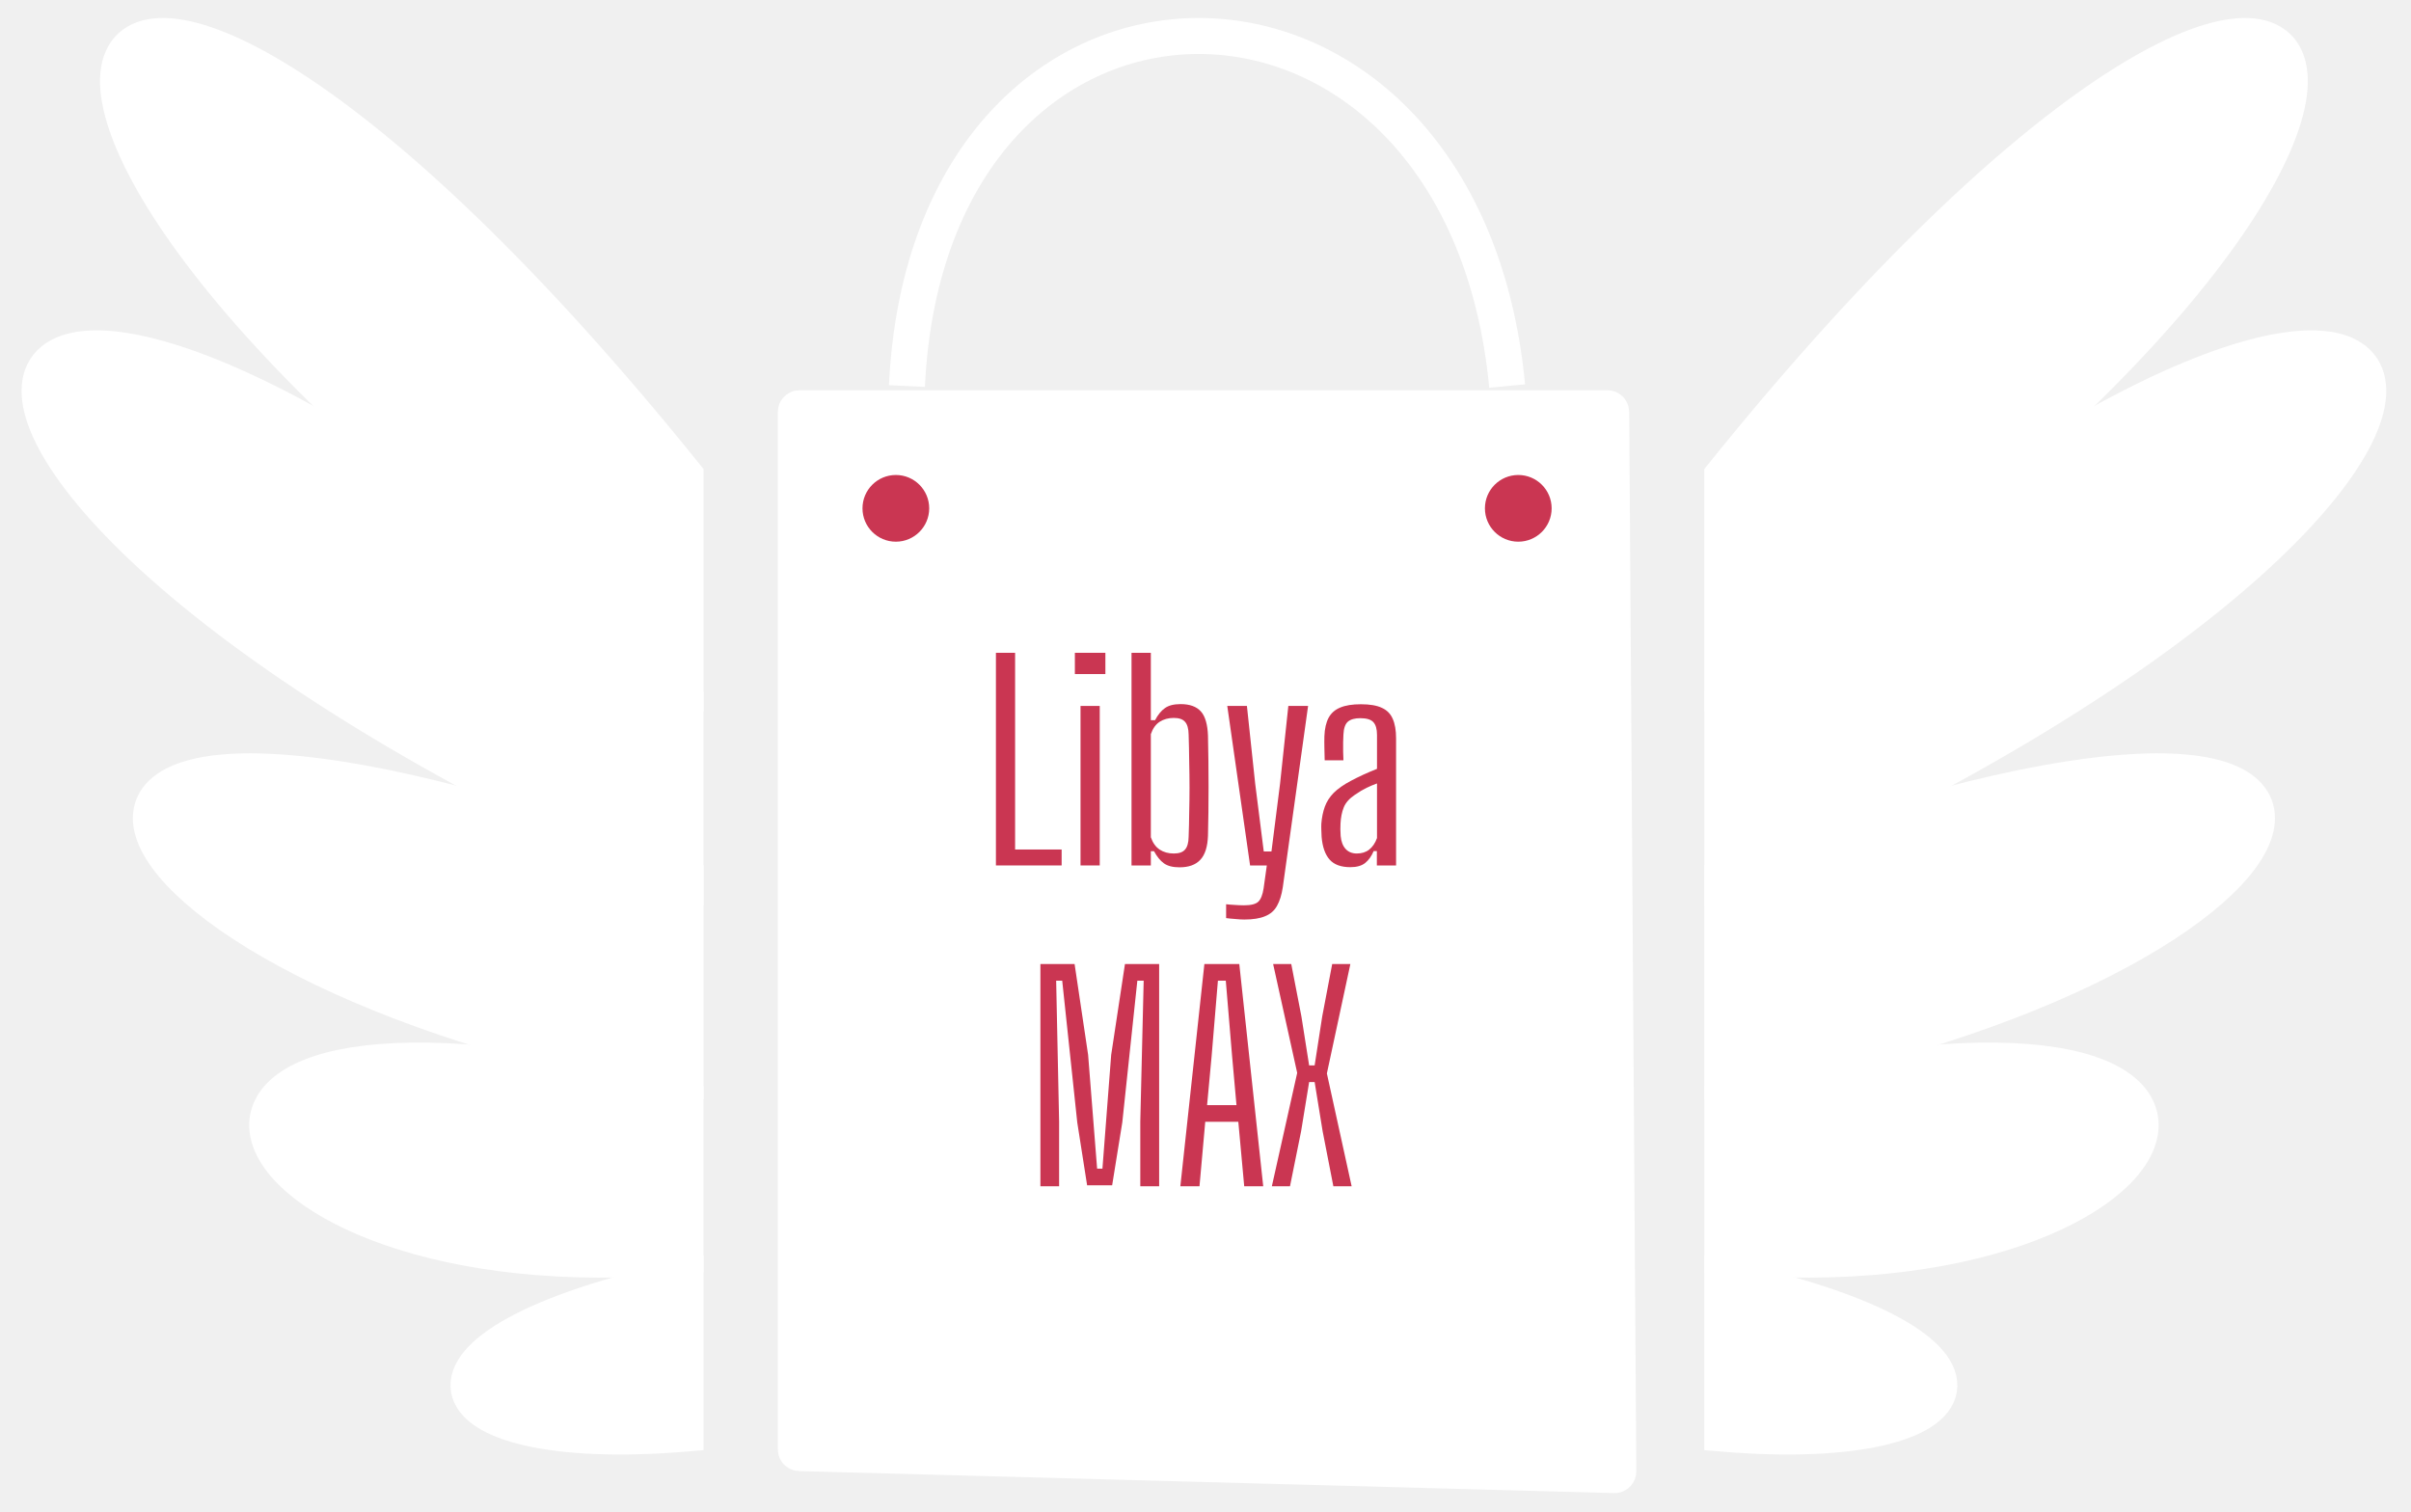
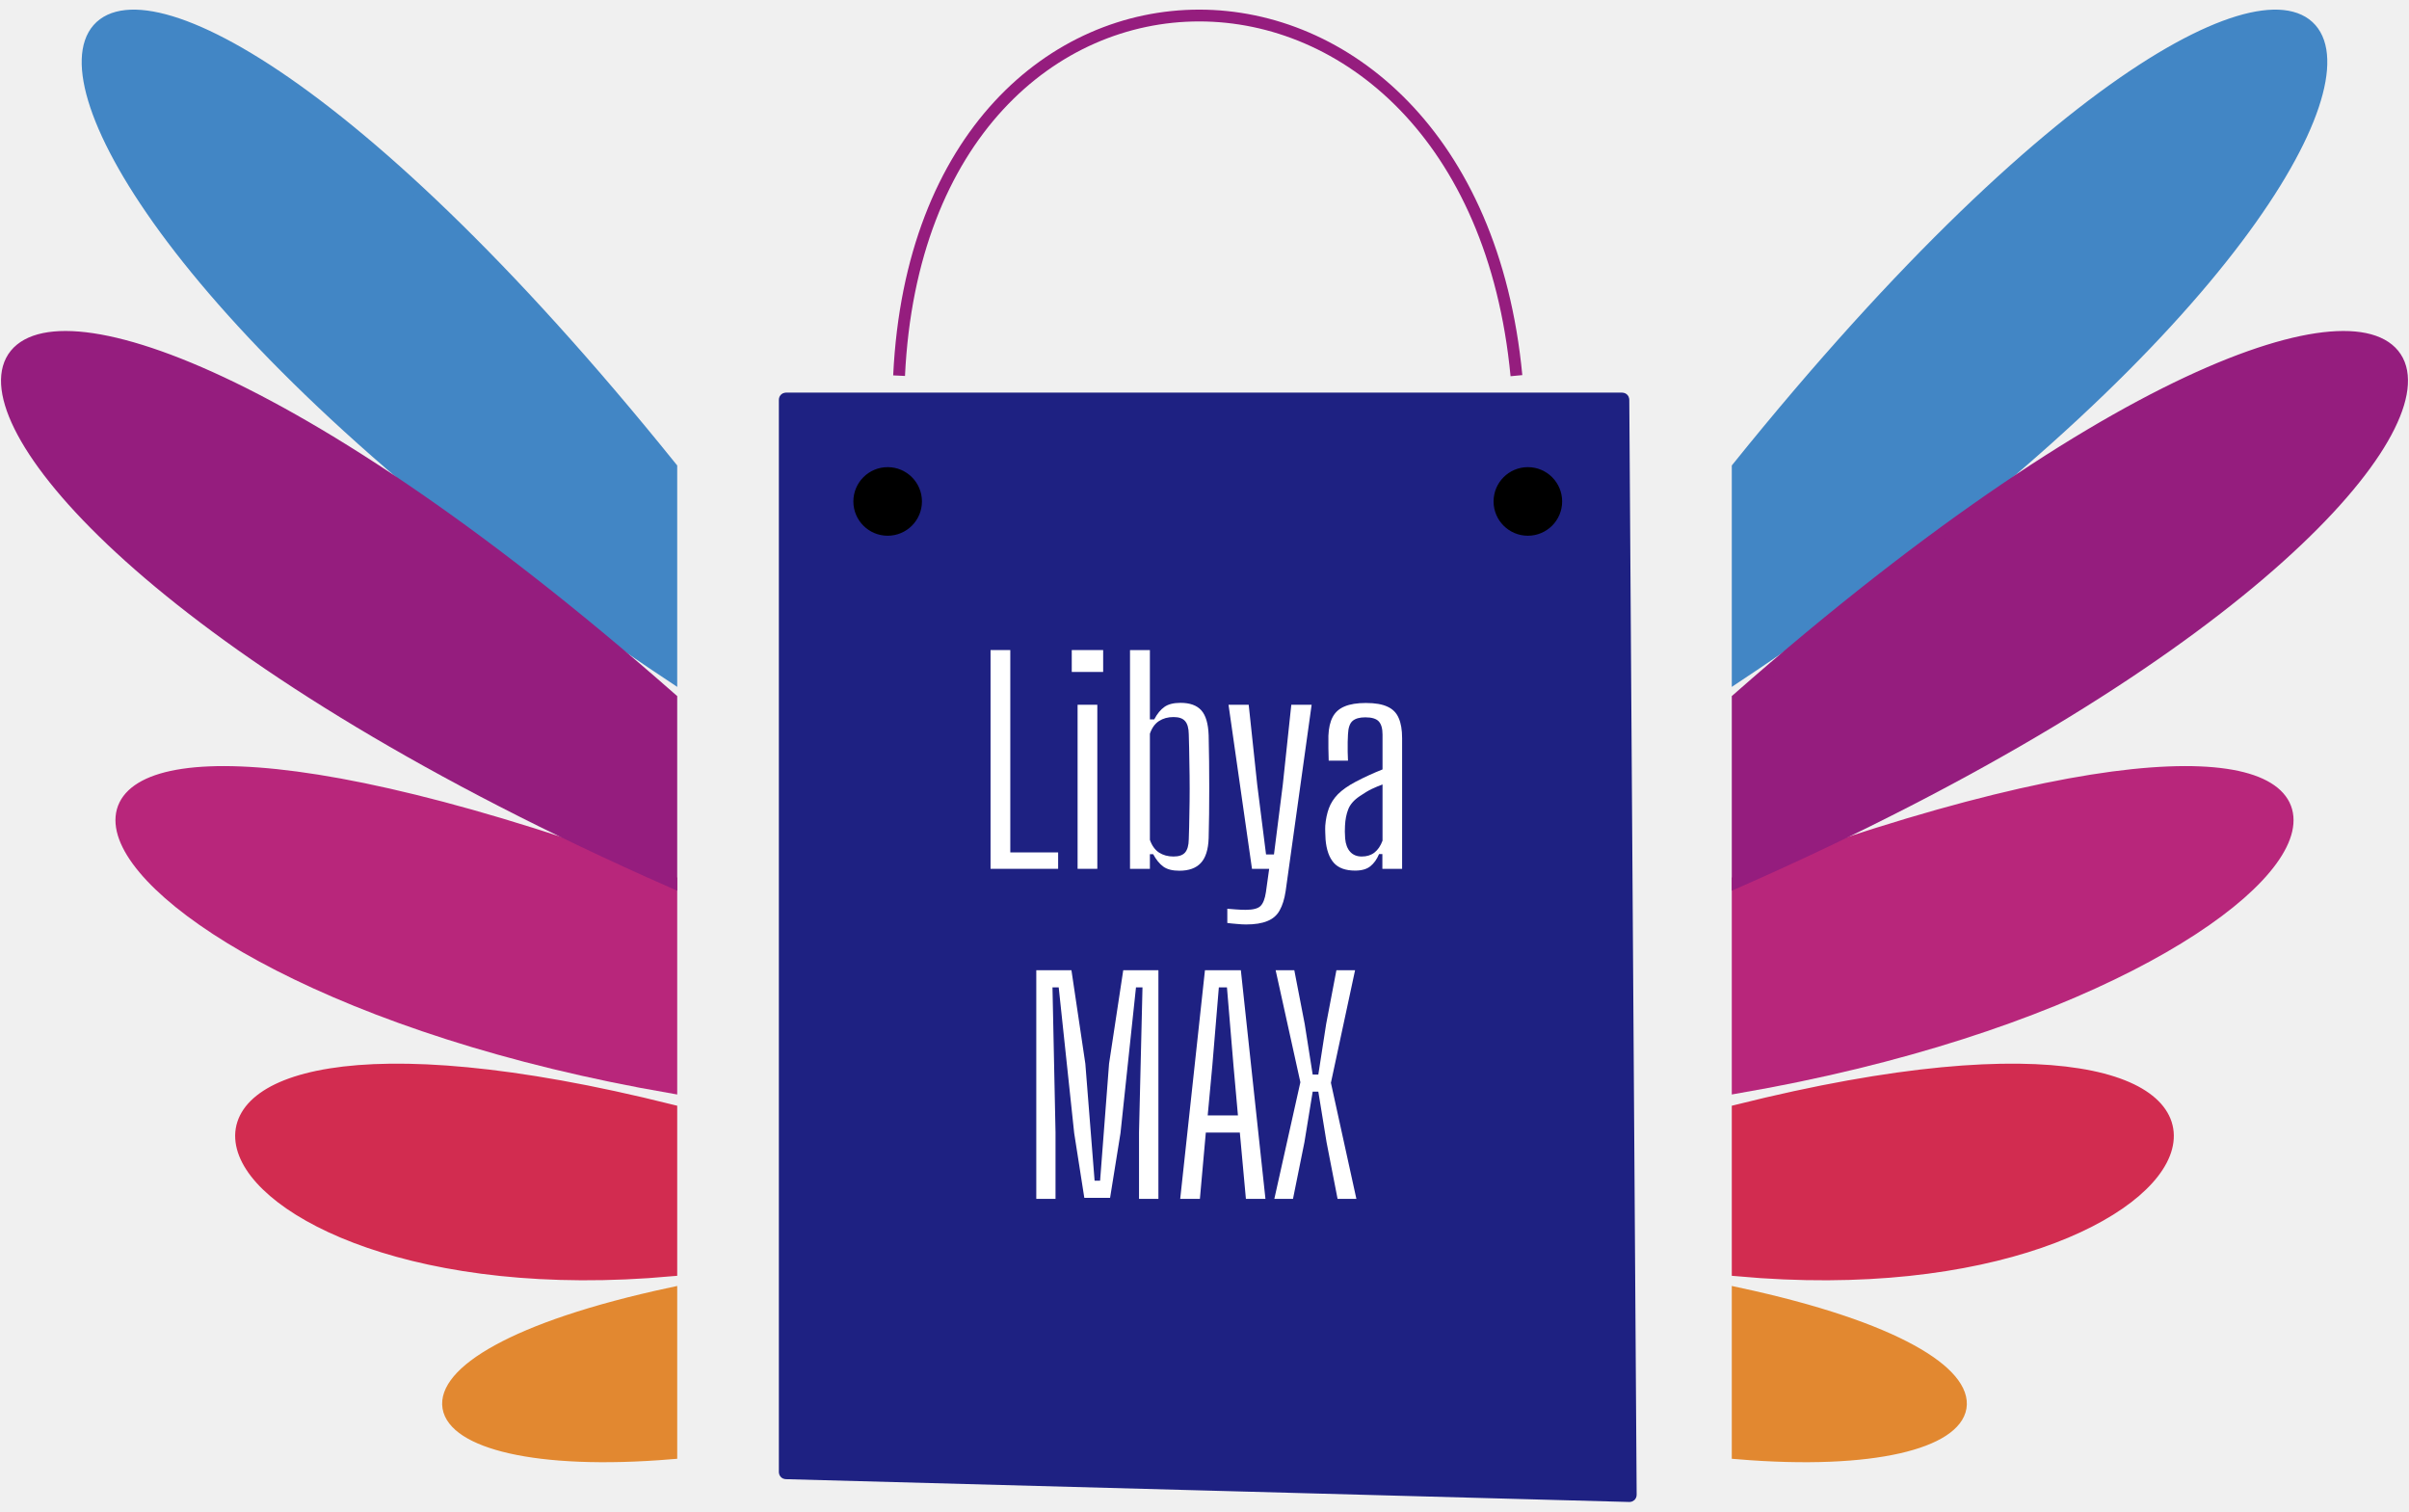
- <svg xmlns="http://www.w3.org/2000/svg" width="67" height="42" viewBox="0 0 67 42" fill="none">
-   <path d="M47.861 39.844C55.275 40.462 56.51 37.373 47.861 35.52V39.844Z" fill="white" stroke="white" />
-   <path d="M47.861 29.96C65.776 26.871 69.483 16.369 47.861 24.4V29.96Z" fill="white" stroke="white" />
-   <path d="M47.862 34.902C61.453 36.138 65.16 26.253 47.862 30.578L47.862 34.902Z" fill="white" stroke="white" />
-   <path d="M47.861 18.84C71.789 2.927 65.776 -9.027 47.861 13.212V18.84Z" fill="white" stroke="white" />
-   <path d="M47.862 24.4C74.157 12.81 69.314 0.608 47.862 19.458L47.862 24.4Z" fill="white" stroke="white" />
-   <path d="M19.051 39.844C11.638 40.462 10.402 37.373 19.051 35.52V39.844Z" fill="white" stroke="white" />
-   <path d="M19.051 29.96C1.136 26.871 -2.571 16.369 19.051 24.4V29.96Z" fill="white" stroke="white" />
-   <path d="M19.05 34.902C5.459 36.138 1.752 26.253 19.05 30.578L19.05 34.902Z" fill="white" stroke="white" />
-   <path d="M19.051 18.84C-4.877 2.927 1.136 -9.027 19.051 13.212V18.84Z" fill="white" stroke="white" />
-   <path d="M19.05 24.4C-7.245 12.81 -2.402 0.608 19.05 19.458L19.05 24.4Z" fill="white" stroke="white" />
-   <path d="M22.115 40.285V11.447C22.115 11.392 22.16 11.347 22.215 11.347H44.674C44.729 11.347 44.773 11.392 44.774 11.447L44.972 40.897C44.972 40.953 44.926 40.999 44.869 40.997L22.212 40.385C22.158 40.383 22.115 40.339 22.115 40.285Z" fill="white" stroke="white" />
-   <path d="M25.203 10.729C25.821 -2.243 40.647 -2.243 41.883 10.729" stroke="white" />
-   <ellipse cx="24.895" cy="14.128" rx="0.927" ry="0.927" fill="#CA3652" />
-   <ellipse cx="42.192" cy="14.128" rx="0.927" ry="0.927" fill="#CA3652" />
-   <path d="M27.676 24.053V18.143H28.209V23.61H29.502V24.053H27.676Z" fill="#CA3652" />
-   <path d="M29.87 18.734V18.143H30.718V18.734H29.87ZM30.027 24.053V19.62H30.561V24.053H30.027Z" fill="#CA3652" />
-   <path d="M32.777 24.105C32.591 24.105 32.447 24.068 32.344 23.994C32.242 23.92 32.151 23.808 32.07 23.658H31.981V24.053H31.444V18.143H31.981V20.016H32.098C32.179 19.863 32.27 19.751 32.373 19.68C32.475 19.606 32.62 19.569 32.809 19.569C33.062 19.569 33.249 19.637 33.371 19.772C33.492 19.907 33.558 20.133 33.569 20.448C33.574 20.682 33.578 20.918 33.581 21.157C33.583 21.396 33.585 21.634 33.585 21.87C33.585 22.106 33.583 22.339 33.581 22.568C33.578 22.795 33.574 23.014 33.569 23.226C33.558 23.536 33.486 23.76 33.354 23.898C33.225 24.036 33.033 24.105 32.777 24.105ZM32.619 23.721C32.765 23.721 32.868 23.685 32.93 23.613C32.995 23.54 33.029 23.421 33.031 23.259C33.039 23.04 33.045 22.816 33.047 22.587C33.053 22.358 33.056 22.125 33.056 21.888C33.056 21.652 33.053 21.411 33.047 21.165C33.045 20.918 33.039 20.668 33.031 20.415C33.029 20.25 32.995 20.131 32.93 20.06C32.868 19.989 32.765 19.953 32.619 19.953C32.468 19.953 32.338 19.989 32.227 20.06C32.117 20.131 32.035 20.246 31.981 20.404V23.27C32.035 23.425 32.117 23.54 32.227 23.613C32.338 23.685 32.468 23.721 32.619 23.721Z" fill="#CA3652" />
-   <path d="M34.578 25.556C34.508 25.556 34.423 25.551 34.323 25.541C34.224 25.534 34.14 25.526 34.073 25.516V25.131C34.135 25.139 34.213 25.145 34.307 25.15C34.401 25.157 34.489 25.161 34.57 25.161C34.766 25.161 34.9 25.127 34.97 25.058C35.04 24.989 35.088 24.866 35.115 24.688L35.204 24.053H34.739L34.105 19.62H34.651L34.881 21.781L35.119 23.665H35.333L35.572 21.781L35.802 19.62H36.351L35.648 24.659C35.616 24.87 35.562 25.043 35.487 25.176C35.414 25.309 35.304 25.405 35.156 25.464C35.01 25.526 34.818 25.556 34.578 25.556Z" fill="#CA3652" />
-   <path d="M37.527 24.101C37.266 24.101 37.073 24.031 36.949 23.89C36.825 23.75 36.751 23.541 36.727 23.262C36.724 23.201 36.722 23.138 36.719 23.074C36.716 23.01 36.716 22.948 36.719 22.889C36.733 22.717 36.765 22.561 36.816 22.42C36.867 22.28 36.949 22.152 37.062 22.036C37.178 21.921 37.336 21.81 37.535 21.704C37.651 21.642 37.771 21.583 37.895 21.526C38.019 21.47 38.142 21.417 38.266 21.368V20.426C38.266 20.263 38.233 20.145 38.165 20.071C38.098 19.997 37.977 19.96 37.802 19.96C37.648 19.96 37.534 19.992 37.458 20.056C37.383 20.12 37.341 20.24 37.333 20.415C37.331 20.471 37.328 20.543 37.325 20.629C37.325 20.713 37.325 20.8 37.325 20.891C37.328 20.98 37.331 21.06 37.333 21.131H36.812C36.809 21.033 36.807 20.921 36.804 20.795C36.801 20.669 36.801 20.558 36.804 20.459C36.812 20.25 36.851 20.08 36.921 19.949C36.991 19.819 37.099 19.724 37.244 19.665C37.39 19.603 37.581 19.573 37.818 19.573C38.066 19.573 38.26 19.606 38.4 19.672C38.542 19.736 38.643 19.838 38.703 19.979C38.765 20.117 38.796 20.298 38.796 20.522V24.053H38.262V23.654H38.173C38.114 23.794 38.036 23.904 37.939 23.983C37.842 24.061 37.705 24.101 37.527 24.101ZM37.705 23.721C37.842 23.721 37.957 23.685 38.048 23.613C38.142 23.54 38.215 23.432 38.266 23.292V21.774C38.172 21.808 38.075 21.849 37.975 21.896C37.879 21.943 37.77 22.008 37.648 22.092C37.495 22.195 37.392 22.312 37.341 22.442C37.29 22.57 37.26 22.72 37.252 22.889C37.25 22.934 37.248 22.987 37.248 23.048C37.251 23.11 37.254 23.171 37.256 23.233C37.27 23.388 37.316 23.509 37.394 23.595C37.472 23.679 37.575 23.721 37.705 23.721Z" fill="#CA3652" />
-   <path d="M28.912 32.969V26.792H29.862L30.238 29.317L30.488 32.479H30.636L30.879 29.317L31.262 26.792H32.212V32.969H31.688V31.17L31.782 27.255H31.606L31.188 31.193L30.906 32.942H30.21L29.936 31.193L29.518 27.255H29.35L29.432 31.17V32.969H28.912Z" fill="#CA3652" />
-   <path d="M32.801 32.969L33.469 26.792H34.439L35.104 32.969H34.576L34.412 31.178H33.493L33.333 32.969H32.801ZM33.544 30.715H34.361L34.24 29.363L34.064 27.255H33.845L33.669 29.367L33.544 30.715Z" fill="#CA3652" />
-   <path d="M35.344 32.969L36.048 29.819L35.379 26.792H35.883L36.165 28.247L36.38 29.61H36.533L36.744 28.247L37.021 26.792H37.526L36.873 29.834L37.561 32.969H37.053L36.755 31.44L36.533 30.074H36.38L36.157 31.44L35.848 32.969H35.344Z" fill="#CA3652" />
+ <svg xmlns="http://www.w3.org/2000/svg" width="204" height="128" viewBox="0 0 204 128" fill="none">
+   <path d="M147.152 123.063C170.387 124.999 174.259 115.318 147.152 109.509V123.063Z" fill="#E28830" stroke="#E28830" />
+   <path d="M147.152 92.083C203.303 82.402 214.92 49.486 147.152 74.657V92.083Z" fill="#B8267B" stroke="#B8267B" />
+   <path d="M147.152 107.573C189.749 111.445 201.366 80.466 147.152 94.02L147.152 107.573Z" fill="#D22C50" stroke="#D22C50" />
+   <path d="M147.152 57.231C222.146 7.354 203.303 -30.113 147.152 39.591V57.231Z" fill="#4286C5" stroke="#4286C5" />
+   <path d="M147.152 74.657C229.567 38.331 214.389 0.086 147.152 59.168L147.152 74.657Z" fill="#951D7E" stroke="#951D7E" />
+   <path d="M56.848 123.063C33.613 124.999 29.741 115.318 56.848 109.509V123.063Z" fill="#E28830" stroke="#E28830" />
+   <path d="M56.848 92.083C0.697 82.402 -10.92 49.486 56.848 74.657V92.083Z" fill="#B8267B" stroke="#B8267B" />
+   <path d="M56.848 107.573C14.251 111.445 2.634 80.466 56.848 94.02L56.848 107.573Z" fill="#D22C50" stroke="#D22C50" />
+   <path d="M56.848 57.231C-18.146 7.354 0.697 -30.113 56.848 39.591V57.231Z" fill="#4286C5" stroke="#4286C5" />
+   <path d="M56.848 74.657C-25.567 38.331 -10.389 0.086 56.848 59.168L56.848 74.657Z" fill="#951D7E" stroke="#951D7E" />
+   <path d="M66.456 124.651V33.846C66.456 33.791 66.501 33.746 66.556 33.746H137.372C137.427 33.746 137.472 33.791 137.472 33.846L138.096 126.581C138.096 126.638 138.049 126.683 137.993 126.682L66.553 124.751C66.499 124.75 66.456 124.705 66.456 124.651Z" fill="#1E2182" stroke="#1E2182" />
+   <path d="M76.137 31.81C78.073 -8.85 124.543 -8.849 128.415 31.81" stroke="#951D7E" />
+   <circle cx="75.169" cy="42.46" r="2.904" fill="black" />
+   <circle cx="129.383" cy="42.46" r="2.904" fill="black" />
+   <path d="M83.882 73.568V55.045H85.554V72.179H89.605V73.568H83.882Z" fill="white" />
+   <path d="M90.759 56.898V55.045H93.418V56.898H90.759ZM91.253 73.568V59.676H92.924V73.568H91.253Z" fill="white" />
+   <path d="M99.87 73.73C99.287 73.73 98.836 73.615 98.515 73.383C98.194 73.151 97.907 72.8 97.654 72.329H97.376V73.568H95.692V55.045H97.376V60.915H97.743C97.996 60.436 98.283 60.085 98.604 59.861C98.924 59.63 99.38 59.514 99.971 59.514C100.765 59.514 101.351 59.726 101.731 60.151C102.111 60.575 102.318 61.281 102.352 62.269C102.368 63.002 102.381 63.743 102.39 64.492C102.398 65.241 102.402 65.985 102.402 66.726C102.402 67.467 102.398 68.197 102.39 68.914C102.381 69.624 102.368 70.311 102.352 70.975C102.318 71.947 102.094 72.65 101.68 73.082C101.275 73.514 100.672 73.73 99.87 73.73ZM99.376 72.526C99.832 72.526 100.157 72.414 100.351 72.191C100.554 71.959 100.659 71.588 100.668 71.079C100.693 70.392 100.71 69.69 100.718 68.972C100.735 68.254 100.744 67.525 100.744 66.784C100.744 66.043 100.735 65.287 100.718 64.515C100.71 63.743 100.693 62.96 100.668 62.165C100.659 61.648 100.554 61.278 100.351 61.054C100.157 60.83 99.832 60.718 99.376 60.718C98.903 60.718 98.494 60.83 98.148 61.054C97.802 61.278 97.544 61.636 97.376 62.13V71.114C97.544 71.6 97.802 71.959 98.148 72.191C98.494 72.414 98.903 72.526 99.376 72.526Z" fill="white" />
+   <path d="M105.515 78.28C105.295 78.28 105.03 78.264 104.717 78.234C104.405 78.21 104.143 78.183 103.932 78.153V76.949C104.126 76.972 104.371 76.991 104.667 77.007C104.962 77.03 105.236 77.041 105.49 77.041C106.106 77.041 106.524 76.933 106.743 76.717C106.963 76.501 107.115 76.115 107.199 75.559L107.477 73.568H106.021L104.034 59.676H105.743L106.465 66.448L107.212 72.353H107.883L108.63 66.448L109.351 59.676H111.073L108.87 75.467C108.769 76.13 108.6 76.671 108.364 77.088C108.136 77.504 107.79 77.805 107.326 77.99C106.87 78.183 106.266 78.28 105.515 78.28Z" fill="white" />
+   <path d="M114.758 73.719C113.94 73.719 113.336 73.499 112.948 73.059C112.56 72.619 112.327 71.963 112.252 71.091C112.243 70.898 112.235 70.701 112.226 70.5C112.218 70.3 112.218 70.107 112.226 69.921C112.268 69.381 112.37 68.891 112.53 68.451C112.69 68.011 112.948 67.61 113.302 67.247C113.665 66.885 114.159 66.537 114.784 66.205C115.147 66.012 115.522 65.827 115.911 65.65C116.299 65.472 116.687 65.306 117.076 65.152V62.2C117.076 61.69 116.97 61.32 116.759 61.088C116.548 60.857 116.168 60.741 115.619 60.741C115.138 60.741 114.78 60.841 114.543 61.042C114.307 61.243 114.176 61.617 114.151 62.165C114.142 62.343 114.134 62.566 114.125 62.837C114.125 63.099 114.125 63.373 114.125 63.658C114.134 63.936 114.142 64.187 114.151 64.411H112.517C112.509 64.102 112.501 63.751 112.492 63.357C112.484 62.964 112.484 62.613 112.492 62.304C112.517 61.648 112.64 61.115 112.859 60.706C113.079 60.297 113.416 60 113.872 59.815C114.328 59.622 114.927 59.526 115.67 59.526C116.447 59.526 117.054 59.63 117.493 59.838C117.941 60.039 118.257 60.359 118.443 60.799C118.637 61.231 118.734 61.798 118.734 62.501V73.568H117.063V72.318H116.784C116.599 72.758 116.354 73.101 116.05 73.348C115.746 73.595 115.316 73.719 114.758 73.719ZM115.316 72.526C115.746 72.526 116.105 72.414 116.392 72.191C116.687 71.959 116.915 71.623 117.076 71.183V66.425C116.78 66.533 116.476 66.661 116.164 66.807C115.86 66.954 115.518 67.159 115.138 67.421C114.657 67.745 114.336 68.112 114.176 68.521C114.016 68.922 113.923 69.389 113.898 69.921C113.889 70.06 113.885 70.226 113.885 70.419C113.893 70.612 113.902 70.805 113.91 70.998C113.952 71.484 114.096 71.862 114.341 72.133C114.585 72.395 114.91 72.526 115.316 72.526Z" fill="white" />
+   <path d="M87.755 101.515V82.153H90.732L91.909 90.067L92.693 99.978H93.159L93.918 90.067L95.119 82.153H98.097V101.515H96.455V95.876L96.749 83.605H96.198L94.886 95.948L94.004 101.43H91.823L90.965 95.948L89.654 83.605H89.127L89.384 95.876V101.515H87.755Z" fill="white" />
+   <path d="M99.943 101.515L102.039 82.153H105.078L107.161 101.515H105.506L104.992 95.9H102.112L101.61 101.515H99.943ZM102.271 94.448H104.832L104.453 90.212L103.901 83.605H103.215L102.664 90.224L102.271 94.448Z" fill="white" />
+   <path d="M107.914 101.515L110.119 91.64L108.024 82.153H109.605L110.487 86.715L111.161 90.987H111.639L112.301 86.715L113.171 82.153H114.751L112.705 91.688L114.862 101.515H113.269L112.337 96.723L111.639 92.439H111.161L110.462 96.723L109.494 101.515H107.914Z" fill="white" />
</svg>
